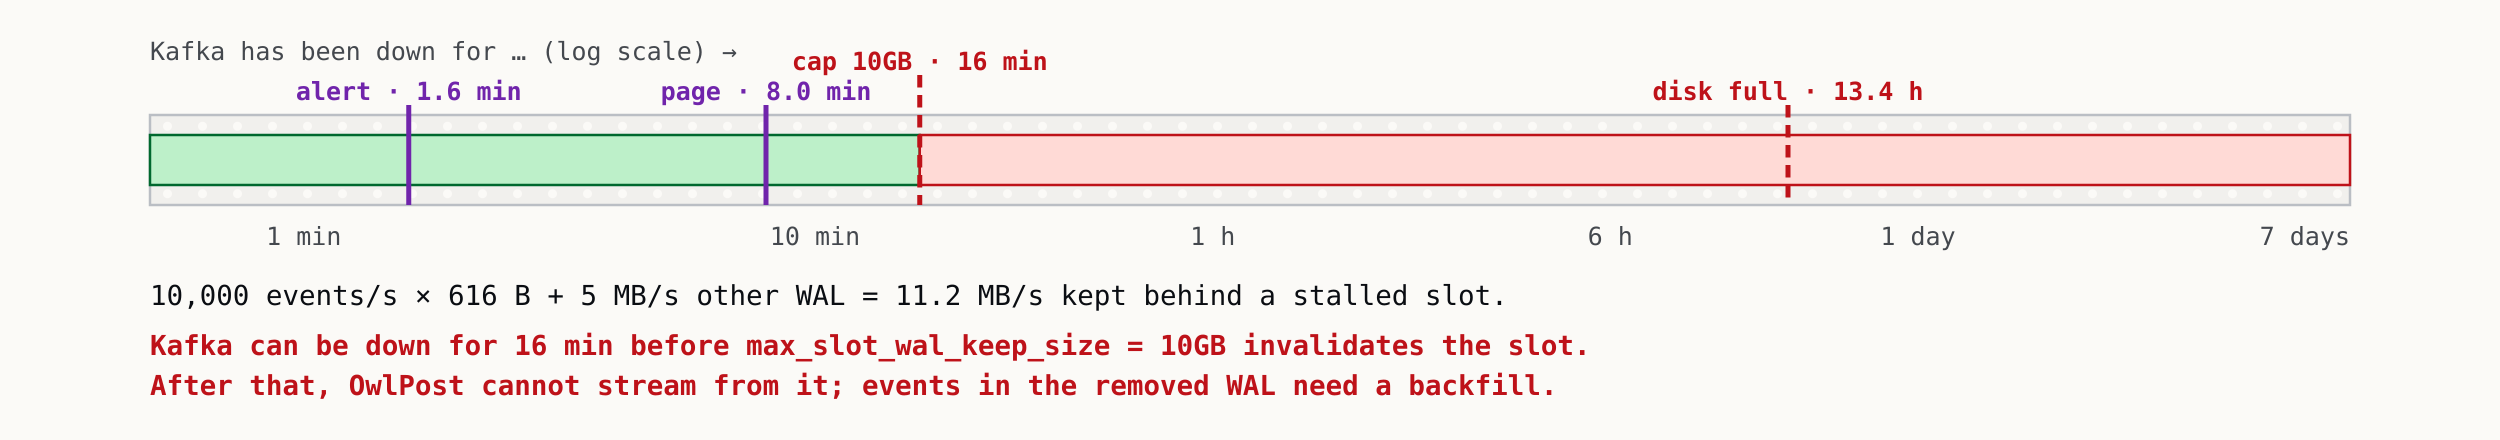
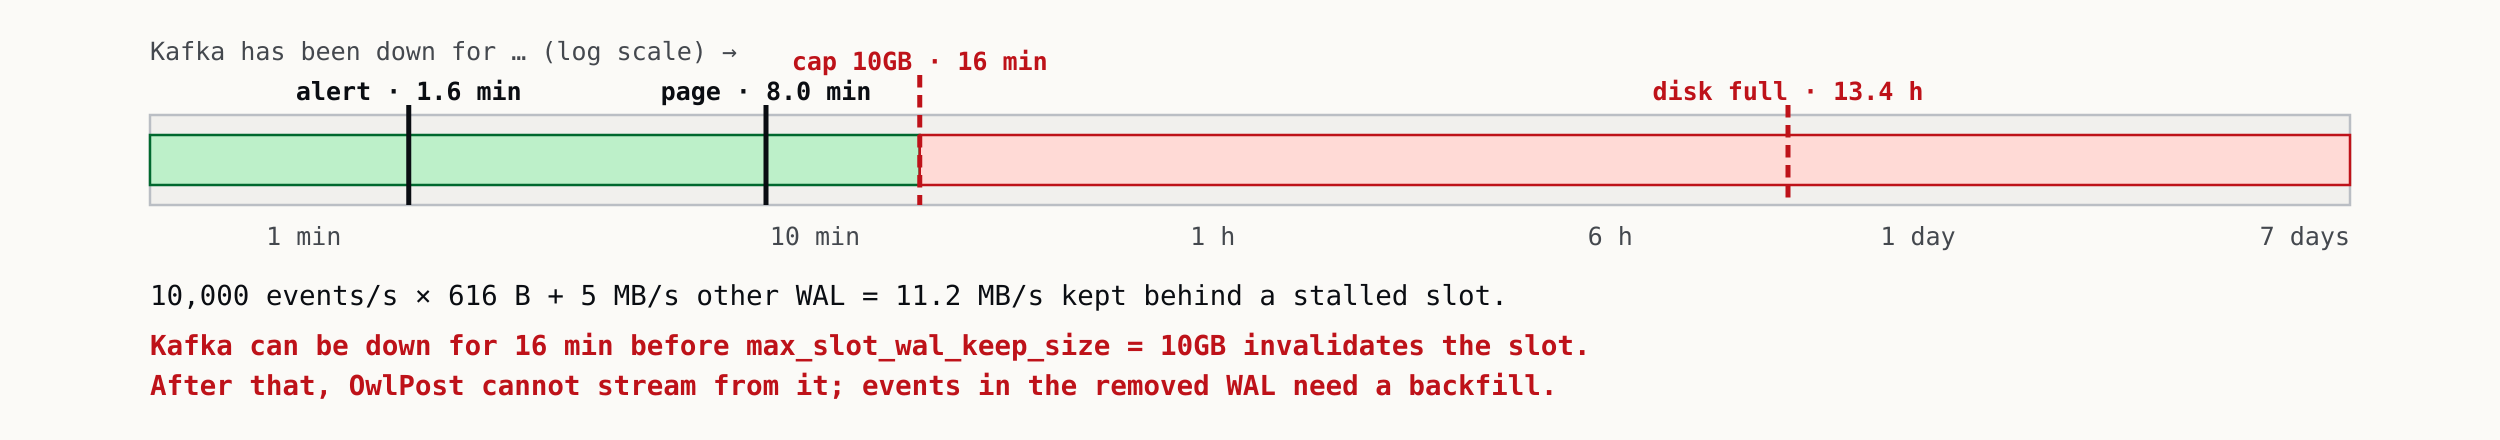
<svg xmlns="http://www.w3.org/2000/svg" viewBox="0 0 1000 176" font-family="ui-monospace,SFMono-Regular,Menlo,Consolas,monospace" font-size="11">
  <rect width="1000" height="176" fill="#fbfaf7" />
  <defs>
    <marker id="i" viewBox="0 0 8 8" refX="7" refY="4" markerWidth="7" markerHeight="7" orient="auto">
      <path d="M0,0 L8,4 L0,8 z" fill="#0a0d12" />
    </marker>
    <marker id="g" viewBox="0 0 8 8" refX="7" refY="4" markerWidth="7" markerHeight="7" orient="auto">
      <path d="M0,0 L8,4 L0,8 z" fill="#00682e" />
    </marker>
    <marker id="p" viewBox="0 0 8 8" refX="7" refY="4" markerWidth="7" markerHeight="7" orient="auto">
-       <path d="M0,0 L8,4 L0,8 z" fill="#7024ab" />
+       <path d="M0,0 L8,4 L0,8 z" fill="#0a0d12" />
    </marker>
    <pattern id="h" width="6" height="6" patternUnits="userSpaceOnUse" patternTransform="rotate(45)">
      <rect width="6" height="6" fill="#fbfaf7" />
      <line x1="0" y1="0" x2="0" y2="6" stroke="#0a0d12" stroke-width="1.4" />
    </pattern>
  </defs>
  <text x="60" y="24" font-size="10" text-anchor="start" fill="#44484e">Kafka has been down for … (log scale) →</text>
  <rect x="60" y="46" width="880" height="36" fill="#f1f0ed" stroke="#babec4" />
-   <circle cx="67" cy="50.5" r="1.8" fill="#fbfaf7" />
-   <circle cx="67" cy="77.5" r="1.8" fill="#fbfaf7" />
-   <circle cx="81" cy="50.5" r="1.8" fill="#fbfaf7" />
-   <circle cx="81" cy="77.5" r="1.8" fill="#fbfaf7" />
-   <circle cx="95" cy="50.5" r="1.8" fill="#fbfaf7" />
-   <circle cx="95" cy="77.5" r="1.8" fill="#fbfaf7" />
-   <circle cx="109" cy="50.5" r="1.8" fill="#fbfaf7" />
-   <circle cx="109" cy="77.5" r="1.8" fill="#fbfaf7" />
-   <circle cx="123" cy="50.5" r="1.8" fill="#fbfaf7" />
-   <circle cx="123" cy="77.5" r="1.8" fill="#fbfaf7" />
-   <circle cx="137" cy="50.5" r="1.8" fill="#fbfaf7" />
-   <circle cx="137" cy="77.5" r="1.8" fill="#fbfaf7" />
-   <circle cx="151" cy="50.5" r="1.8" fill="#fbfaf7" />
-   <circle cx="151" cy="77.5" r="1.8" fill="#fbfaf7" />
-   <circle cx="165" cy="50.5" r="1.8" fill="#fbfaf7" />
-   <circle cx="165" cy="77.5" r="1.8" fill="#fbfaf7" />
-   <circle cx="179" cy="50.5" r="1.8" fill="#fbfaf7" />
-   <circle cx="179" cy="77.5" r="1.8" fill="#fbfaf7" />
-   <circle cx="193" cy="50.5" r="1.8" fill="#fbfaf7" />
-   <circle cx="193" cy="77.5" r="1.8" fill="#fbfaf7" />
-   <circle cx="207" cy="50.5" r="1.8" fill="#fbfaf7" />
-   <circle cx="207" cy="77.5" r="1.8" fill="#fbfaf7" />
-   <circle cx="221" cy="50.5" r="1.8" fill="#fbfaf7" />
-   <circle cx="221" cy="77.5" r="1.8" fill="#fbfaf7" />
-   <circle cx="235" cy="50.5" r="1.8" fill="#fbfaf7" />
-   <circle cx="235" cy="77.5" r="1.8" fill="#fbfaf7" />
-   <circle cx="249" cy="50.5" r="1.8" fill="#fbfaf7" />
-   <circle cx="249" cy="77.5" r="1.8" fill="#fbfaf7" />
-   <circle cx="263" cy="50.5" r="1.8" fill="#fbfaf7" />
-   <circle cx="263" cy="77.5" r="1.8" fill="#fbfaf7" />
-   <circle cx="277" cy="50.5" r="1.8" fill="#fbfaf7" />
-   <circle cx="277" cy="77.5" r="1.8" fill="#fbfaf7" />
-   <circle cx="291" cy="50.5" r="1.8" fill="#fbfaf7" />
-   <circle cx="291" cy="77.5" r="1.8" fill="#fbfaf7" />
-   <circle cx="305" cy="50.5" r="1.8" fill="#fbfaf7" />
-   <circle cx="305" cy="77.5" r="1.8" fill="#fbfaf7" />
-   <circle cx="319" cy="50.5" r="1.8" fill="#fbfaf7" />
-   <circle cx="319" cy="77.5" r="1.8" fill="#fbfaf7" />
-   <circle cx="333" cy="50.5" r="1.8" fill="#fbfaf7" />
-   <circle cx="333" cy="77.5" r="1.8" fill="#fbfaf7" />
-   <circle cx="347" cy="50.5" r="1.8" fill="#fbfaf7" />
-   <circle cx="347" cy="77.5" r="1.8" fill="#fbfaf7" />
-   <circle cx="361" cy="50.5" r="1.8" fill="#fbfaf7" />
-   <circle cx="361" cy="77.5" r="1.8" fill="#fbfaf7" />
-   <circle cx="375" cy="50.5" r="1.8" fill="#fbfaf7" />
-   <circle cx="375" cy="77.5" r="1.8" fill="#fbfaf7" />
-   <circle cx="389" cy="50.5" r="1.8" fill="#fbfaf7" />
-   <circle cx="389" cy="77.5" r="1.8" fill="#fbfaf7" />
-   <circle cx="403" cy="50.5" r="1.8" fill="#fbfaf7" />
-   <circle cx="403" cy="77.5" r="1.8" fill="#fbfaf7" />
-   <circle cx="417" cy="50.5" r="1.8" fill="#fbfaf7" />
-   <circle cx="417" cy="77.5" r="1.8" fill="#fbfaf7" />
-   <circle cx="431" cy="50.5" r="1.8" fill="#fbfaf7" />
-   <circle cx="431" cy="77.5" r="1.8" fill="#fbfaf7" />
-   <circle cx="445" cy="50.5" r="1.8" fill="#fbfaf7" />
-   <circle cx="445" cy="77.5" r="1.8" fill="#fbfaf7" />
-   <circle cx="459" cy="50.5" r="1.8" fill="#fbfaf7" />
-   <circle cx="459" cy="77.5" r="1.8" fill="#fbfaf7" />
-   <circle cx="473" cy="50.5" r="1.8" fill="#fbfaf7" />
-   <circle cx="473" cy="77.5" r="1.8" fill="#fbfaf7" />
-   <circle cx="487" cy="50.5" r="1.8" fill="#fbfaf7" />
-   <circle cx="487" cy="77.5" r="1.8" fill="#fbfaf7" />
-   <circle cx="501" cy="50.5" r="1.8" fill="#fbfaf7" />
-   <circle cx="501" cy="77.5" r="1.8" fill="#fbfaf7" />
-   <circle cx="515" cy="50.5" r="1.8" fill="#fbfaf7" />
-   <circle cx="515" cy="77.5" r="1.8" fill="#fbfaf7" />
-   <circle cx="529" cy="50.5" r="1.8" fill="#fbfaf7" />
-   <circle cx="529" cy="77.5" r="1.8" fill="#fbfaf7" />
-   <circle cx="543" cy="50.5" r="1.8" fill="#fbfaf7" />
-   <circle cx="543" cy="77.5" r="1.8" fill="#fbfaf7" />
-   <circle cx="557" cy="50.5" r="1.8" fill="#fbfaf7" />
-   <circle cx="557" cy="77.5" r="1.8" fill="#fbfaf7" />
-   <circle cx="571" cy="50.5" r="1.8" fill="#fbfaf7" />
-   <circle cx="571" cy="77.5" r="1.8" fill="#fbfaf7" />
-   <circle cx="585" cy="50.5" r="1.8" fill="#fbfaf7" />
-   <circle cx="585" cy="77.5" r="1.8" fill="#fbfaf7" />
-   <circle cx="599" cy="50.5" r="1.8" fill="#fbfaf7" />
-   <circle cx="599" cy="77.5" r="1.8" fill="#fbfaf7" />
-   <circle cx="613" cy="50.5" r="1.8" fill="#fbfaf7" />
-   <circle cx="613" cy="77.5" r="1.8" fill="#fbfaf7" />
-   <circle cx="627" cy="50.5" r="1.8" fill="#fbfaf7" />
-   <circle cx="627" cy="77.5" r="1.8" fill="#fbfaf7" />
-   <circle cx="641" cy="50.5" r="1.8" fill="#fbfaf7" />
-   <circle cx="641" cy="77.5" r="1.8" fill="#fbfaf7" />
-   <circle cx="655" cy="50.5" r="1.8" fill="#fbfaf7" />
-   <circle cx="655" cy="77.5" r="1.8" fill="#fbfaf7" />
-   <circle cx="669" cy="50.5" r="1.8" fill="#fbfaf7" />
-   <circle cx="669" cy="77.5" r="1.8" fill="#fbfaf7" />
-   <circle cx="683" cy="50.5" r="1.8" fill="#fbfaf7" />
-   <circle cx="683" cy="77.5" r="1.8" fill="#fbfaf7" />
-   <circle cx="697" cy="50.5" r="1.8" fill="#fbfaf7" />
-   <circle cx="697" cy="77.5" r="1.8" fill="#fbfaf7" />
-   <circle cx="711" cy="50.5" r="1.8" fill="#fbfaf7" />
-   <circle cx="711" cy="77.5" r="1.8" fill="#fbfaf7" />
-   <circle cx="725" cy="50.5" r="1.8" fill="#fbfaf7" />
-   <circle cx="725" cy="77.5" r="1.8" fill="#fbfaf7" />
-   <circle cx="739" cy="50.5" r="1.8" fill="#fbfaf7" />
-   <circle cx="739" cy="77.5" r="1.8" fill="#fbfaf7" />
-   <circle cx="753" cy="50.5" r="1.8" fill="#fbfaf7" />
-   <circle cx="753" cy="77.5" r="1.8" fill="#fbfaf7" />
-   <circle cx="767" cy="50.5" r="1.8" fill="#fbfaf7" />
-   <circle cx="767" cy="77.5" r="1.8" fill="#fbfaf7" />
-   <circle cx="781" cy="50.5" r="1.8" fill="#fbfaf7" />
-   <circle cx="781" cy="77.5" r="1.8" fill="#fbfaf7" />
-   <circle cx="795" cy="50.5" r="1.8" fill="#fbfaf7" />
-   <circle cx="795" cy="77.5" r="1.8" fill="#fbfaf7" />
-   <circle cx="809" cy="50.5" r="1.8" fill="#fbfaf7" />
-   <circle cx="809" cy="77.5" r="1.8" fill="#fbfaf7" />
-   <circle cx="823" cy="50.5" r="1.8" fill="#fbfaf7" />
-   <circle cx="823" cy="77.5" r="1.8" fill="#fbfaf7" />
-   <circle cx="837" cy="50.5" r="1.8" fill="#fbfaf7" />
-   <circle cx="837" cy="77.5" r="1.8" fill="#fbfaf7" />
-   <circle cx="851" cy="50.5" r="1.8" fill="#fbfaf7" />
-   <circle cx="851" cy="77.5" r="1.8" fill="#fbfaf7" />
-   <circle cx="865" cy="50.5" r="1.8" fill="#fbfaf7" />
-   <circle cx="865" cy="77.5" r="1.8" fill="#fbfaf7" />
-   <circle cx="879" cy="50.5" r="1.8" fill="#fbfaf7" />
-   <circle cx="879" cy="77.5" r="1.8" fill="#fbfaf7" />
-   <circle cx="893" cy="50.5" r="1.8" fill="#fbfaf7" />
-   <circle cx="893" cy="77.5" r="1.8" fill="#fbfaf7" />
-   <circle cx="907" cy="50.5" r="1.8" fill="#fbfaf7" />
-   <circle cx="907" cy="77.5" r="1.8" fill="#fbfaf7" />
-   <circle cx="921" cy="50.5" r="1.8" fill="#fbfaf7" />
-   <circle cx="921" cy="77.5" r="1.8" fill="#fbfaf7" />
-   <circle cx="935" cy="50.5" r="1.8" fill="#fbfaf7" />
-   <circle cx="935" cy="77.5" r="1.8" fill="#fbfaf7" />
  <rect x="60" y="54" width="307.9" height="20" fill="#bdf0c9" stroke="#00682e" />
  <rect x="367.9" y="54" width="572.1" height="20" fill="#ffdad6" stroke="#be1219" />
  <text x="121.5" y="98" font-size="10" text-anchor="middle" fill="#44484e">1 min</text>
  <text x="326.0" y="98" font-size="10" text-anchor="middle" fill="#44484e">10 min</text>
  <text x="485.1" y="98" font-size="10" text-anchor="middle" fill="#44484e">1 h</text>
  <text x="644.1" y="98" font-size="10" text-anchor="middle" fill="#44484e">6 h</text>
  <text x="767.2" y="98" font-size="10" text-anchor="middle" fill="#44484e">1 day</text>
  <text x="940.0" y="98" font-size="10" text-anchor="end" fill="#44484e">7 days</text>
-   <line x1="163.5" x2="163.5" y1="42" y2="82" stroke="#7024ab" stroke-width="2" />
-   <text x="163.5" y="40" font-size="10" font-weight="800" text-anchor="middle" fill="#7024ab">alert · 1.6 min</text>
-   <line x1="306.4" x2="306.4" y1="42" y2="82" stroke="#7024ab" stroke-width="2" />
-   <text x="306.4" y="40" font-size="10" font-weight="800" text-anchor="middle" fill="#7024ab">page · 8.0 min</text>
+   <line x1="163.5" x2="163.5" y1="42" y2="82" stroke="#0a0d12" stroke-width="2" />
+   <text x="163.5" y="40" font-size="10" font-weight="800" text-anchor="middle" fill="#0a0d12">alert · 1.6 min</text>
+   <line x1="306.4" x2="306.4" y1="42" y2="82" stroke="#0a0d12" stroke-width="2" />
+   <text x="306.4" y="40" font-size="10" font-weight="800" text-anchor="middle" fill="#0a0d12">page · 8.0 min</text>
  <line x1="367.9" x2="367.9" y1="30" y2="82" stroke="#be1219" stroke-width="2" stroke-dasharray="5 3" />
  <text x="367.9" y="28" font-size="10" font-weight="800" text-anchor="middle" fill="#be1219">cap 10GB · 16 min</text>
  <line x1="715.2" x2="715.2" y1="42" y2="82" stroke="#be1219" stroke-width="2" stroke-dasharray="5 3" />
  <text x="715.2" y="40" font-size="10" font-weight="800" text-anchor="middle" fill="#be1219">disk full · 13.4 h</text>
  <text x="60" y="122" font-size="11" text-anchor="start" fill="#0a0d12">10,000 events/s × 616 B + 5 MB/s other WAL = 11.2 MB/s kept behind a stalled slot.</text>
  <text x="60" y="142" font-size="11" font-weight="800" text-anchor="start" fill="#be1219">Kafka can be down for 16 min before max_slot_wal_keep_size = 10GB invalidates the slot.</text>
  <text x="60" y="158" font-size="11" font-weight="800" text-anchor="start" fill="#be1219">After that, OwlPost cannot stream from it; events in the removed WAL need a backfill.</text>
</svg>
